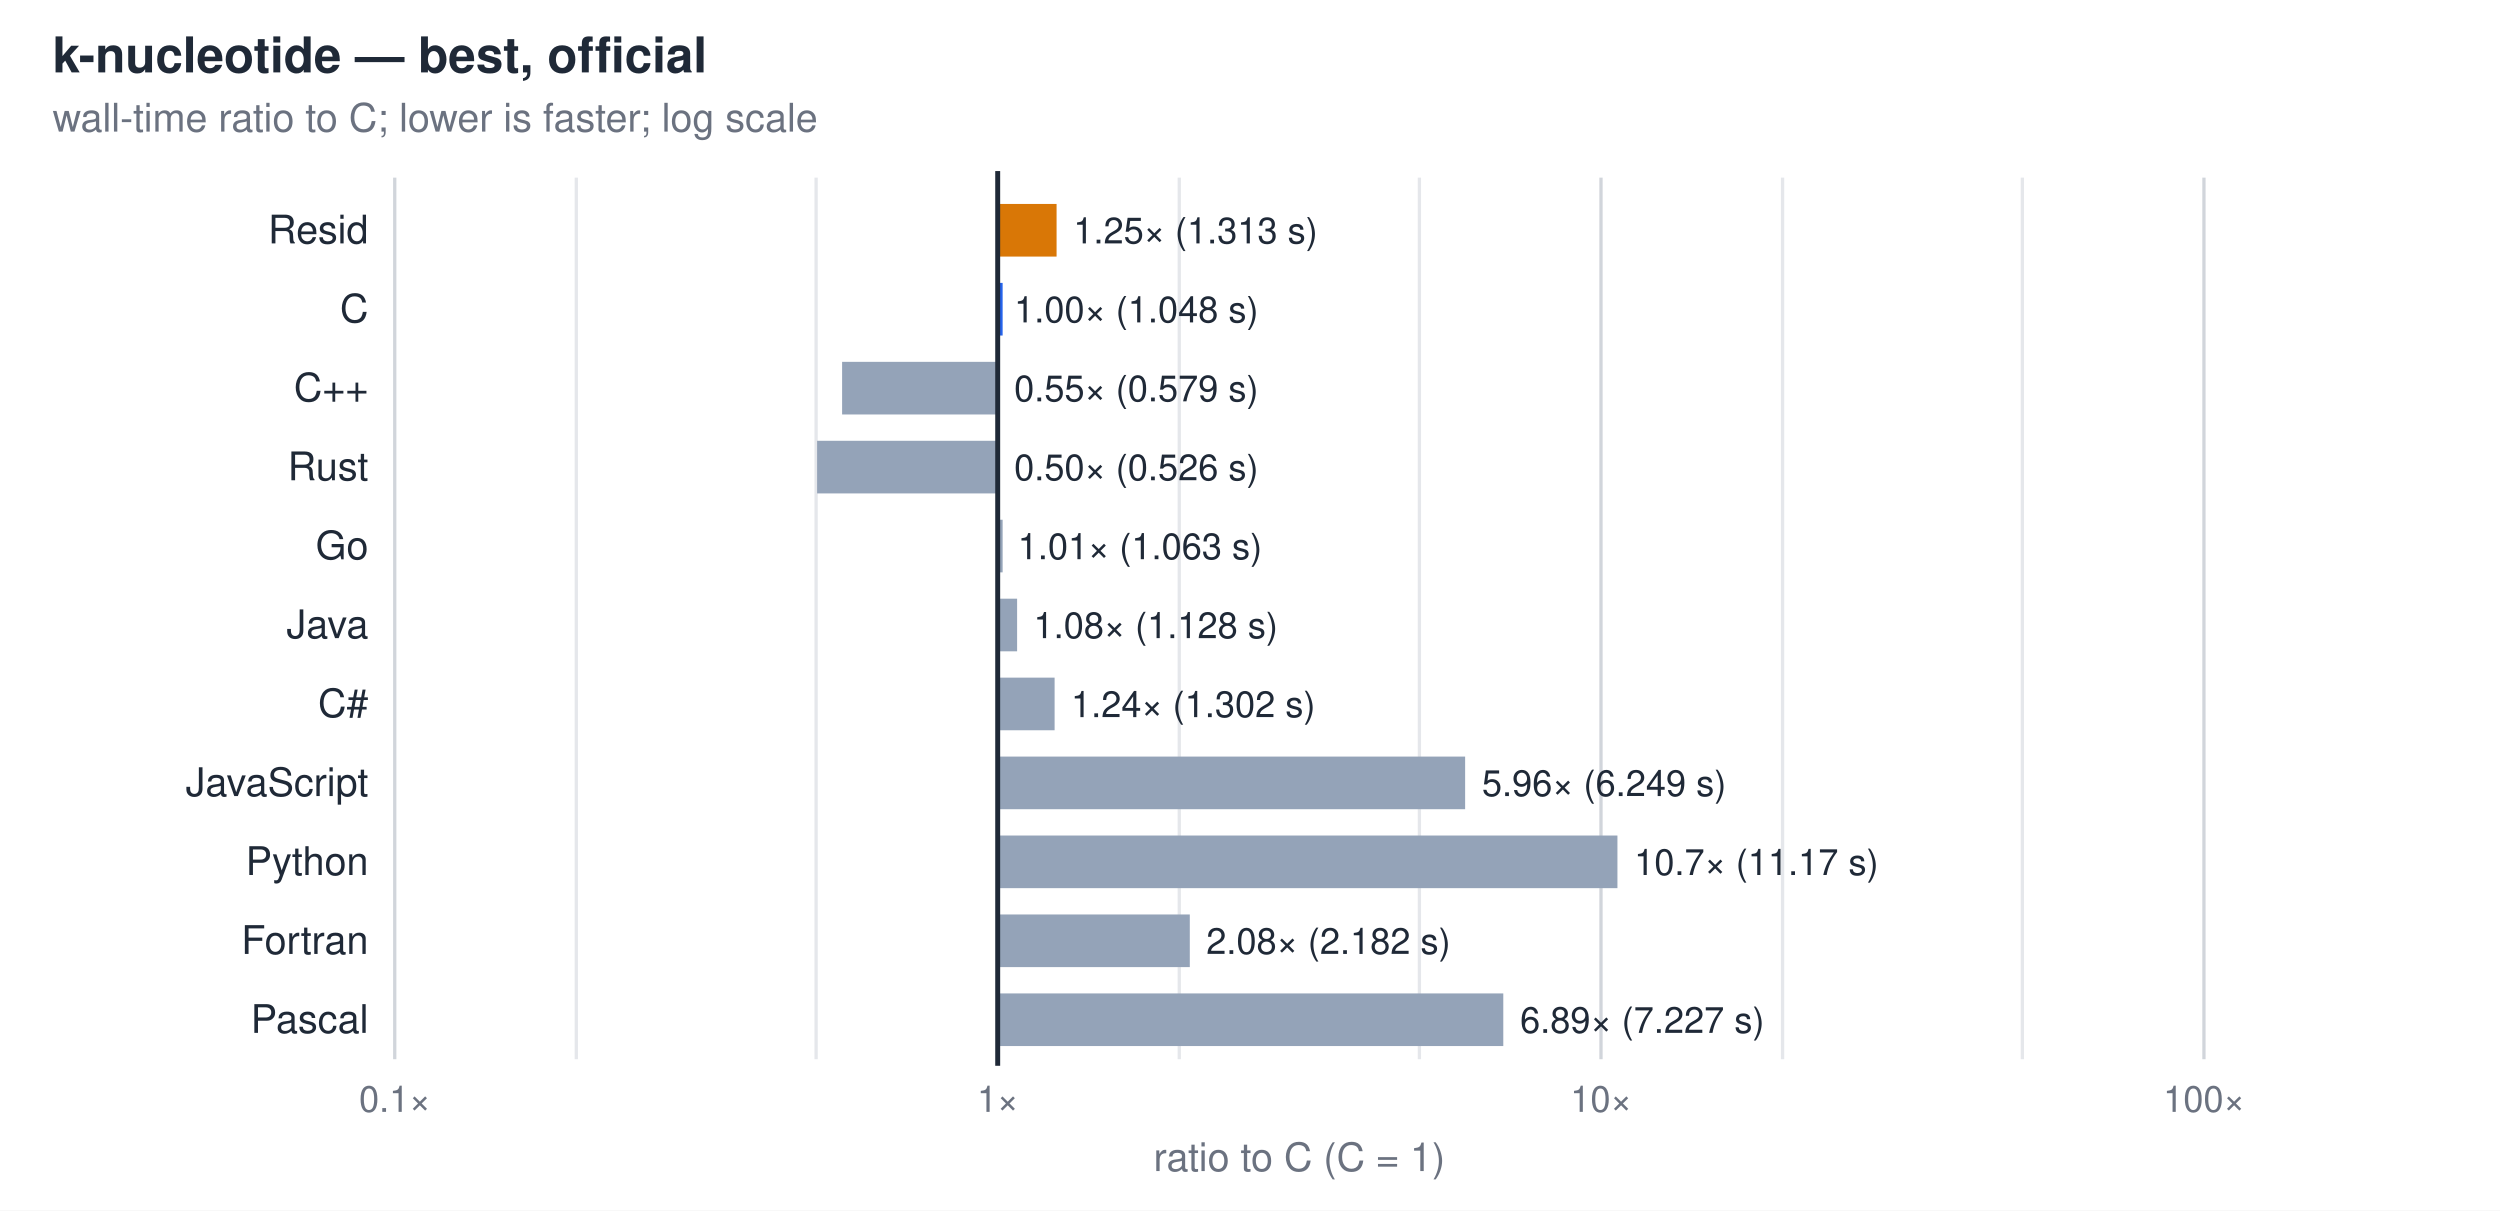
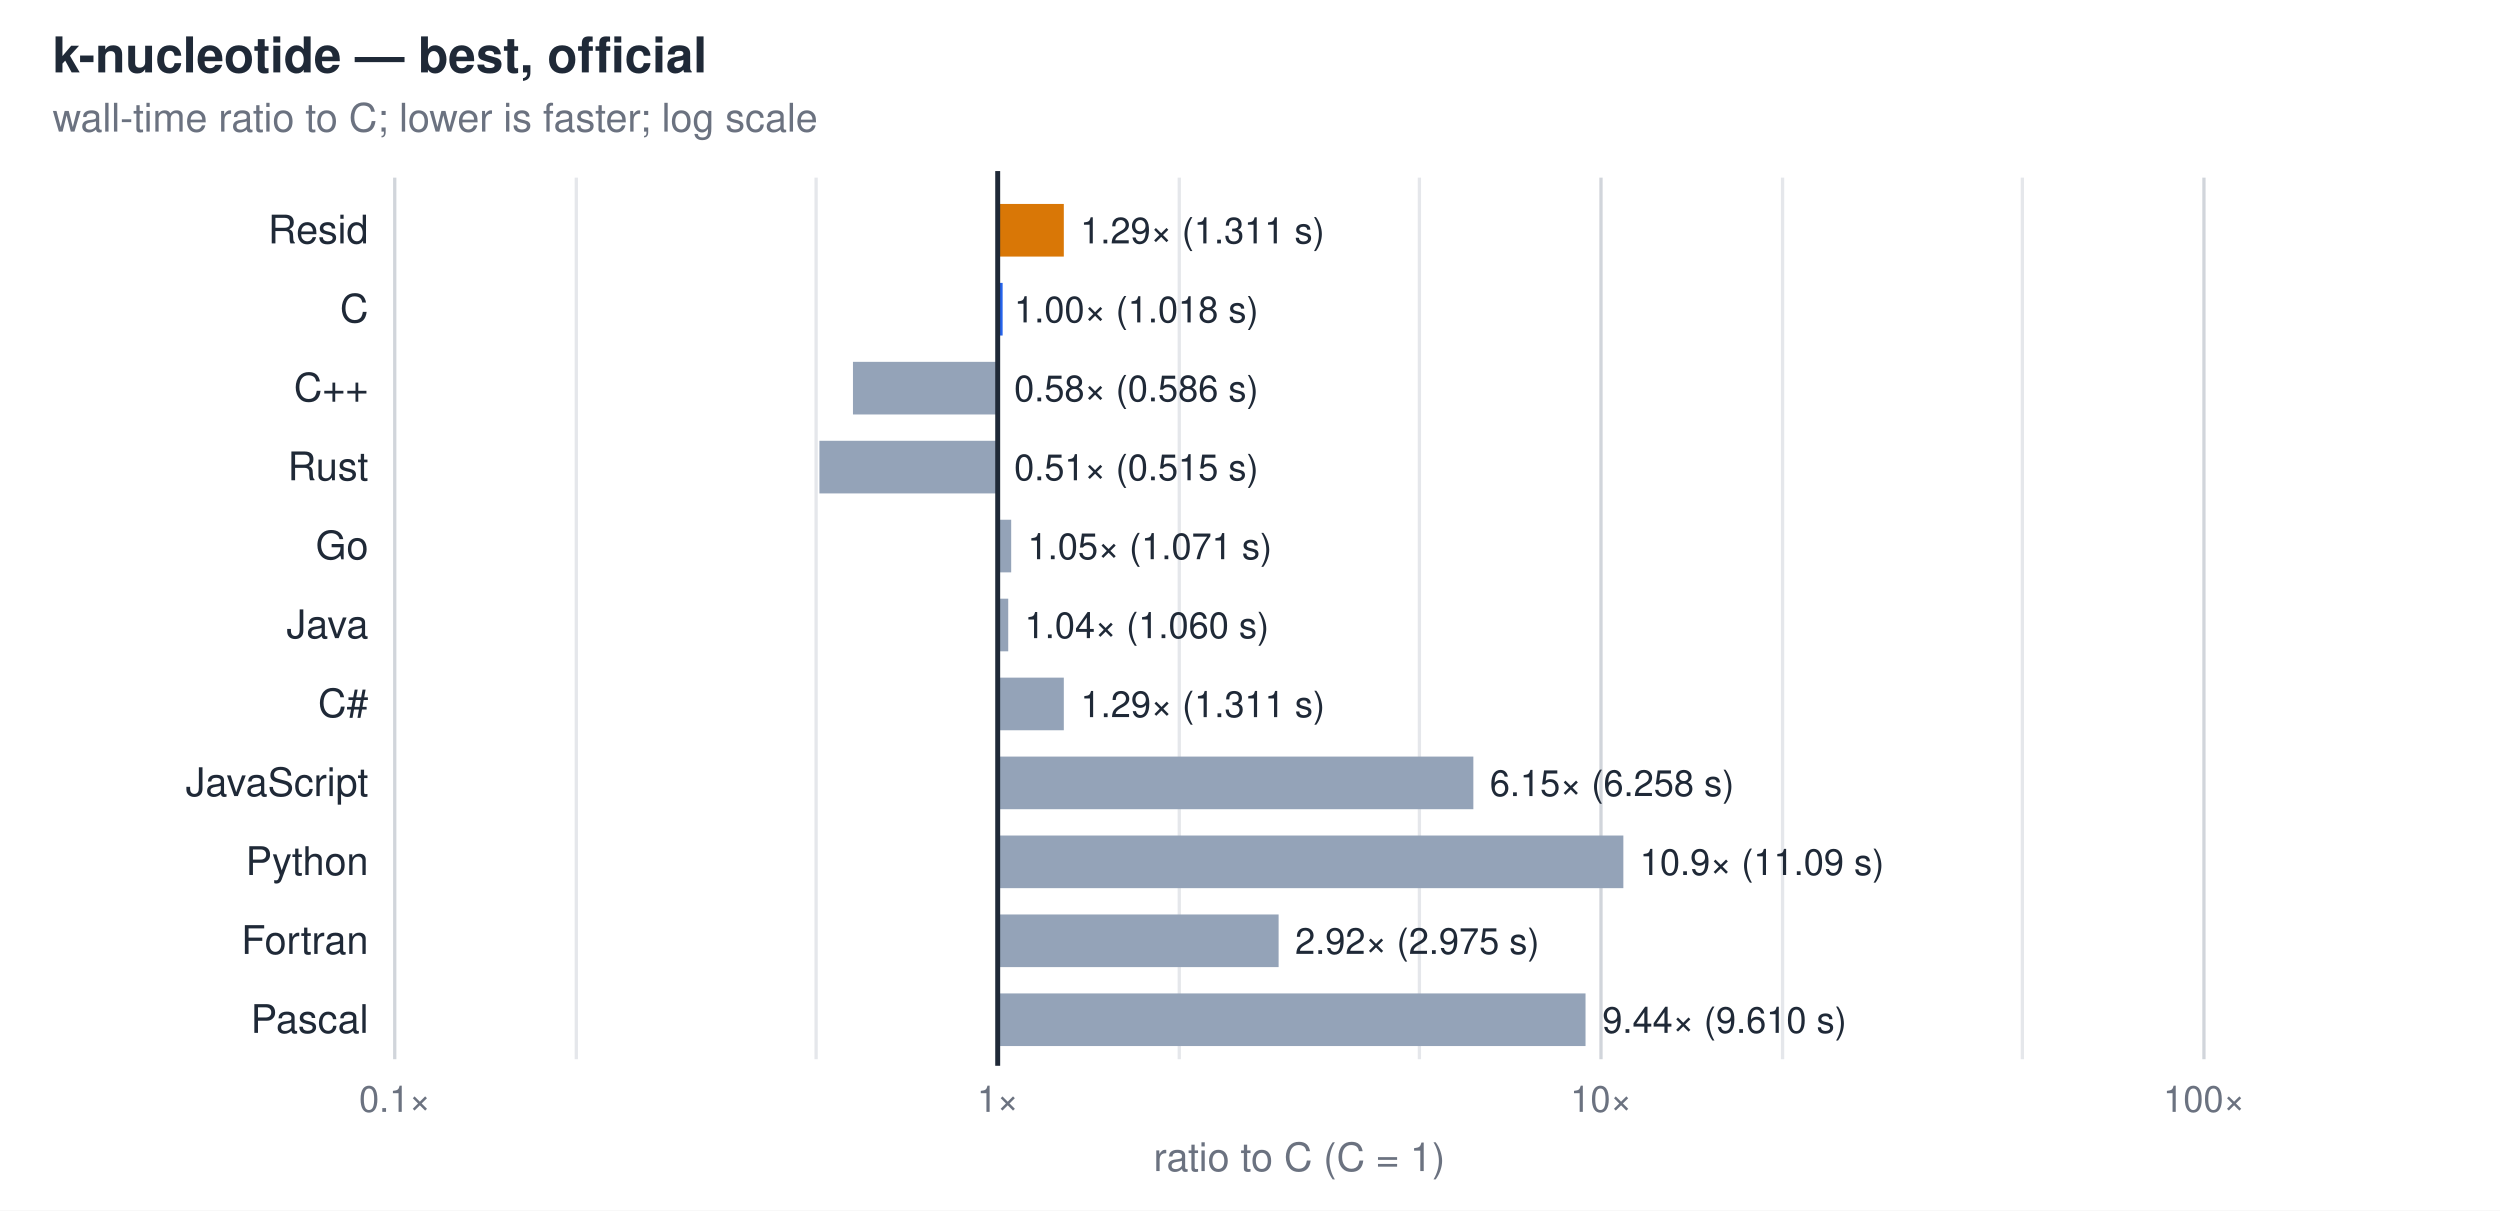
<svg xmlns="http://www.w3.org/2000/svg" width="760" height="368" viewBox="0 0 760 368" font-family="Helvetica, Arial, sans-serif" font-size="12">
  <rect x="0" y="0" width="760" height="368" fill="#ffffff" />
  <text x="16" y="22" font-size="15" font-weight="bold" fill="#1f2937">k-nucleotide — best, official</text>
  <text x="16" y="40" fill="#6b7280">wall-time ratio to C; lower is faster; log scale</text>
  <line x1="120.0" y1="54" x2="120.0" y2="322" stroke="#d1d5db" stroke-width="1" />
  <text x="120.0" y="338" text-anchor="middle" fill="#6b7280" font-size="11">0.1×</text>
  <line x1="175.2" y1="54" x2="175.2" y2="322" stroke="#e5e7eb" stroke-width="1" />
  <line x1="248.1" y1="54" x2="248.1" y2="322" stroke="#e5e7eb" stroke-width="1" />
  <line x1="303.3" y1="54" x2="303.3" y2="322" stroke="#d1d5db" stroke-width="1" />
  <text x="303.3" y="338" text-anchor="middle" fill="#6b7280" font-size="11">1×</text>
  <line x1="358.5" y1="54" x2="358.5" y2="322" stroke="#e5e7eb" stroke-width="1" />
  <line x1="431.5" y1="54" x2="431.5" y2="322" stroke="#e5e7eb" stroke-width="1" />
  <line x1="486.7" y1="54" x2="486.7" y2="322" stroke="#d1d5db" stroke-width="1" />
  <text x="486.7" y="338" text-anchor="middle" fill="#6b7280" font-size="11">10×</text>
  <line x1="541.9" y1="54" x2="541.9" y2="322" stroke="#e5e7eb" stroke-width="1" />
  <line x1="614.8" y1="54" x2="614.8" y2="322" stroke="#e5e7eb" stroke-width="1" />
  <line x1="670.0" y1="54" x2="670.0" y2="322" stroke="#d1d5db" stroke-width="1" />
  <text x="670.0" y="338" text-anchor="middle" fill="#6b7280" font-size="11">100×</text>
  <text x="112" y="74.0" text-anchor="end" fill="#1f2937">Resid</text>
-   <rect x="303.3" y="62" width="17.9" height="16" fill="#d97706" />
-   <text x="326.3" y="74.0" fill="#1f2937" font-size="11">1.25×  (1.313 s)</text>
+   <rect x="303.3" y="62" width="20.1" height="16" fill="#d97706" />
+   <text x="328.4" y="74.0" fill="#1f2937" font-size="11">1.29×  (1.311 s)</text>
  <text x="112" y="98.0" text-anchor="end" fill="#1f2937">C</text>
  <rect x="303.3" y="86" width="1.5" height="16" fill="#2563eb" />
-   <text x="308.3" y="98.0" fill="#1f2937" font-size="11">1.00×  (1.048 s)</text>
+   <text x="308.3" y="98.0" fill="#1f2937" font-size="11">1.00×  (1.018 s)</text>
  <text x="112" y="122.0" text-anchor="end" fill="#1f2937">C++</text>
-   <rect x="256.0" y="110" width="47.3" height="16" fill="#94a3b8" />
-   <text x="308.3" y="122.0" fill="#1f2937" font-size="11">0.55×  (0.579 s)</text>
+   <rect x="259.3" y="110" width="44.0" height="16" fill="#94a3b8" />
+   <text x="308.3" y="122.0" fill="#1f2937" font-size="11">0.58×  (0.586 s)</text>
  <text x="112" y="146.0" text-anchor="end" fill="#1f2937">Rust</text>
-   <rect x="248.4" y="134" width="55.0" height="16" fill="#94a3b8" />
-   <text x="308.3" y="146.0" fill="#1f2937" font-size="11">0.50×  (0.526 s)</text>
+   <rect x="249.1" y="134" width="54.2" height="16" fill="#94a3b8" />
+   <text x="308.3" y="146.0" fill="#1f2937" font-size="11">0.51×  (0.515 s)</text>
  <text x="112" y="170.0" text-anchor="end" fill="#1f2937">Go</text>
-   <rect x="303.3" y="158" width="1.5" height="16" fill="#94a3b8" />
-   <text x="309.4" y="170.0" fill="#1f2937" font-size="11">1.01×  (1.063 s)</text>
+   <rect x="303.3" y="158" width="4.1" height="16" fill="#94a3b8" />
+   <text x="312.4" y="170.0" fill="#1f2937" font-size="11">1.05×  (1.071 s)</text>
  <text x="112" y="194.0" text-anchor="end" fill="#1f2937">Java</text>
-   <rect x="303.3" y="182" width="5.9" height="16" fill="#94a3b8" />
-   <text x="314.2" y="194.0" fill="#1f2937" font-size="11">1.08×  (1.128 s)</text>
+   <rect x="303.3" y="182" width="3.2" height="16" fill="#94a3b8" />
+   <text x="311.5" y="194.0" fill="#1f2937" font-size="11">1.04×  (1.060 s)</text>
  <text x="112" y="218.0" text-anchor="end" fill="#1f2937">C#</text>
-   <rect x="303.3" y="206" width="17.3" height="16" fill="#94a3b8" />
-   <text x="325.6" y="218.0" fill="#1f2937" font-size="11">1.24×  (1.302 s)</text>
+   <rect x="303.3" y="206" width="20.1" height="16" fill="#94a3b8" />
+   <text x="328.5" y="218.0" fill="#1f2937" font-size="11">1.29×  (1.311 s)</text>
  <text x="112" y="242.0" text-anchor="end" fill="#1f2937">JavaScript</text>
-   <rect x="303.3" y="230" width="142.1" height="16" fill="#94a3b8" />
-   <text x="450.5" y="242.0" fill="#1f2937" font-size="11">5.96×  (6.249 s)</text>
+   <rect x="303.3" y="230" width="144.6" height="16" fill="#94a3b8" />
+   <text x="452.9" y="242.0" fill="#1f2937" font-size="11">6.15×  (6.258 s)</text>
  <text x="112" y="266.0" text-anchor="end" fill="#1f2937">Python</text>
-   <rect x="303.3" y="254" width="188.4" height="16" fill="#94a3b8" />
-   <text x="496.8" y="266.0" fill="#1f2937" font-size="11">10.7×  (11.17 s)</text>
+   <rect x="303.3" y="254" width="190.2" height="16" fill="#94a3b8" />
+   <text x="498.5" y="266.0" fill="#1f2937" font-size="11">10.9×  (11.09 s)</text>
  <text x="112" y="290.0" text-anchor="end" fill="#1f2937">Fortran</text>
-   <rect x="303.3" y="278" width="58.4" height="16" fill="#94a3b8" />
-   <text x="366.7" y="290.0" fill="#1f2937" font-size="11">2.08×  (2.182 s)</text>
+   <rect x="303.3" y="278" width="85.4" height="16" fill="#94a3b8" />
+   <text x="393.7" y="290.0" fill="#1f2937" font-size="11">2.92×  (2.975 s)</text>
  <text x="112" y="314.0" text-anchor="end" fill="#1f2937">Pascal</text>
-   <rect x="303.3" y="302" width="153.7" height="16" fill="#94a3b8" />
-   <text x="462.1" y="314.0" fill="#1f2937" font-size="11">6.89×  (7.227 s)</text>
+   <rect x="303.3" y="302" width="178.7" height="16" fill="#94a3b8" />
+   <text x="487.1" y="314.0" fill="#1f2937" font-size="11">9.44×  (9.610 s)</text>
  <line x1="303.3" y1="52" x2="303.3" y2="324" stroke="#1f2937" stroke-width="1.5" />
  <text x="395.0" y="356" text-anchor="middle" fill="#6b7280">ratio to C (C = 1)</text>
</svg>
